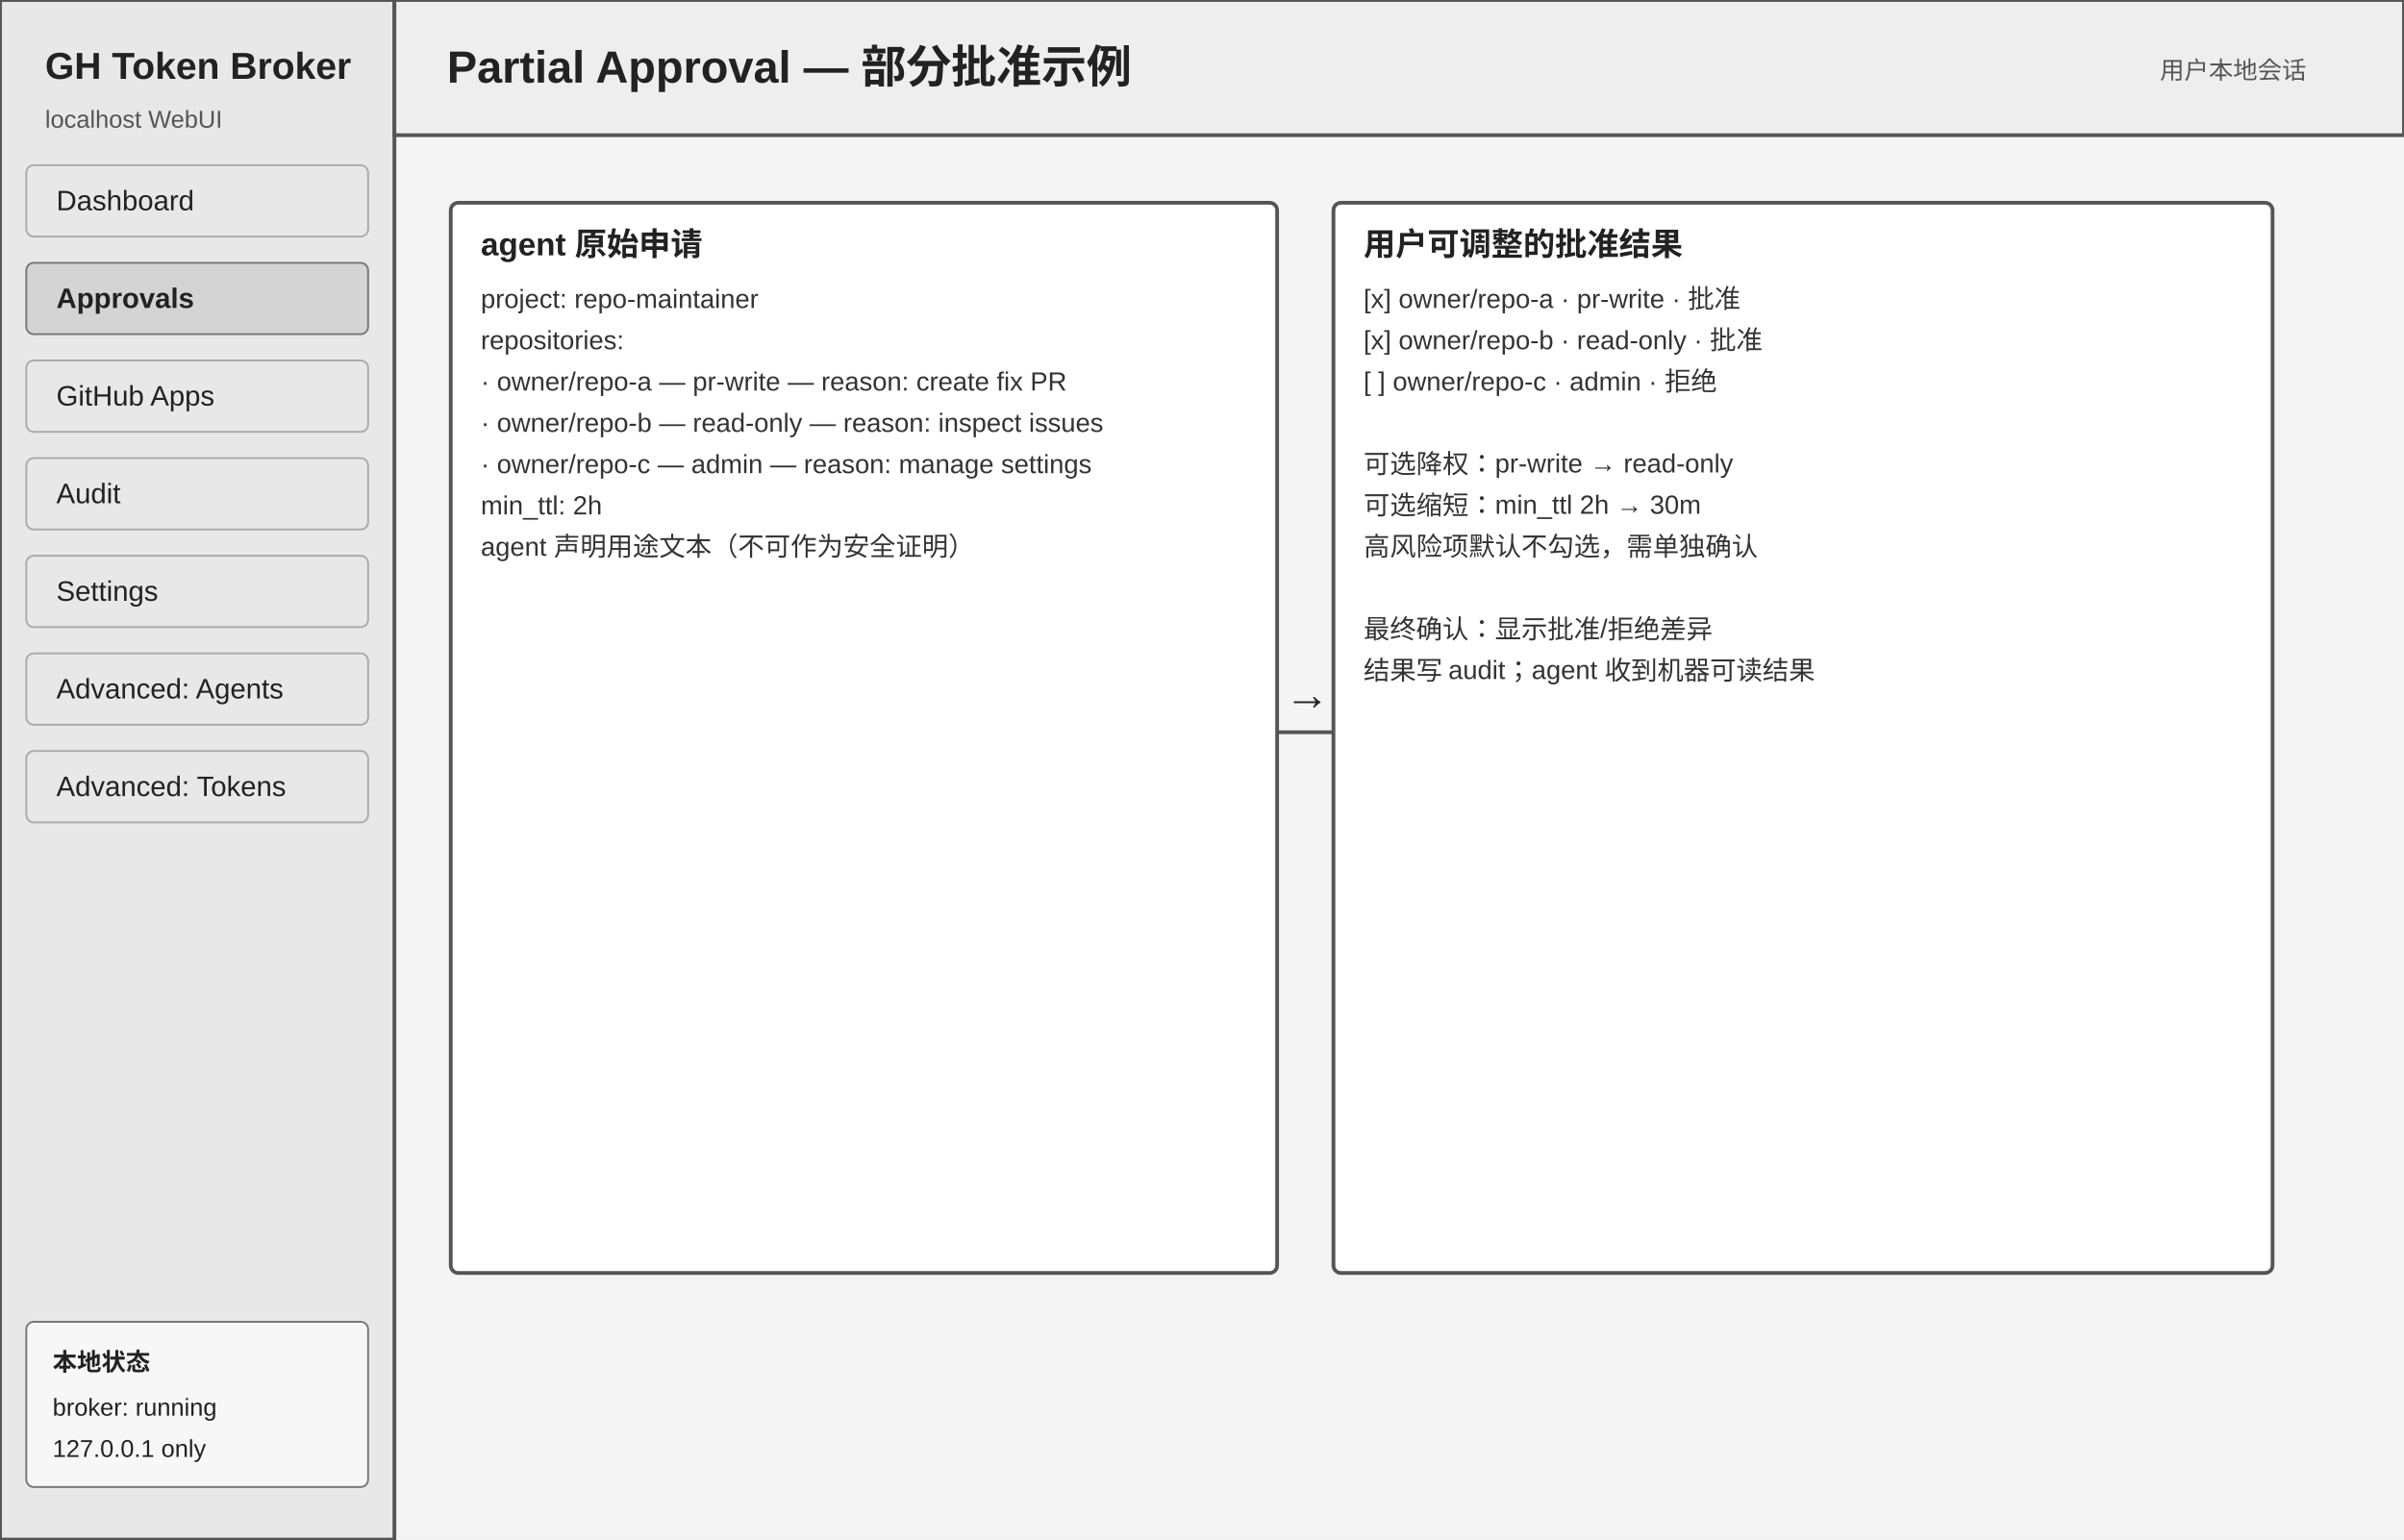
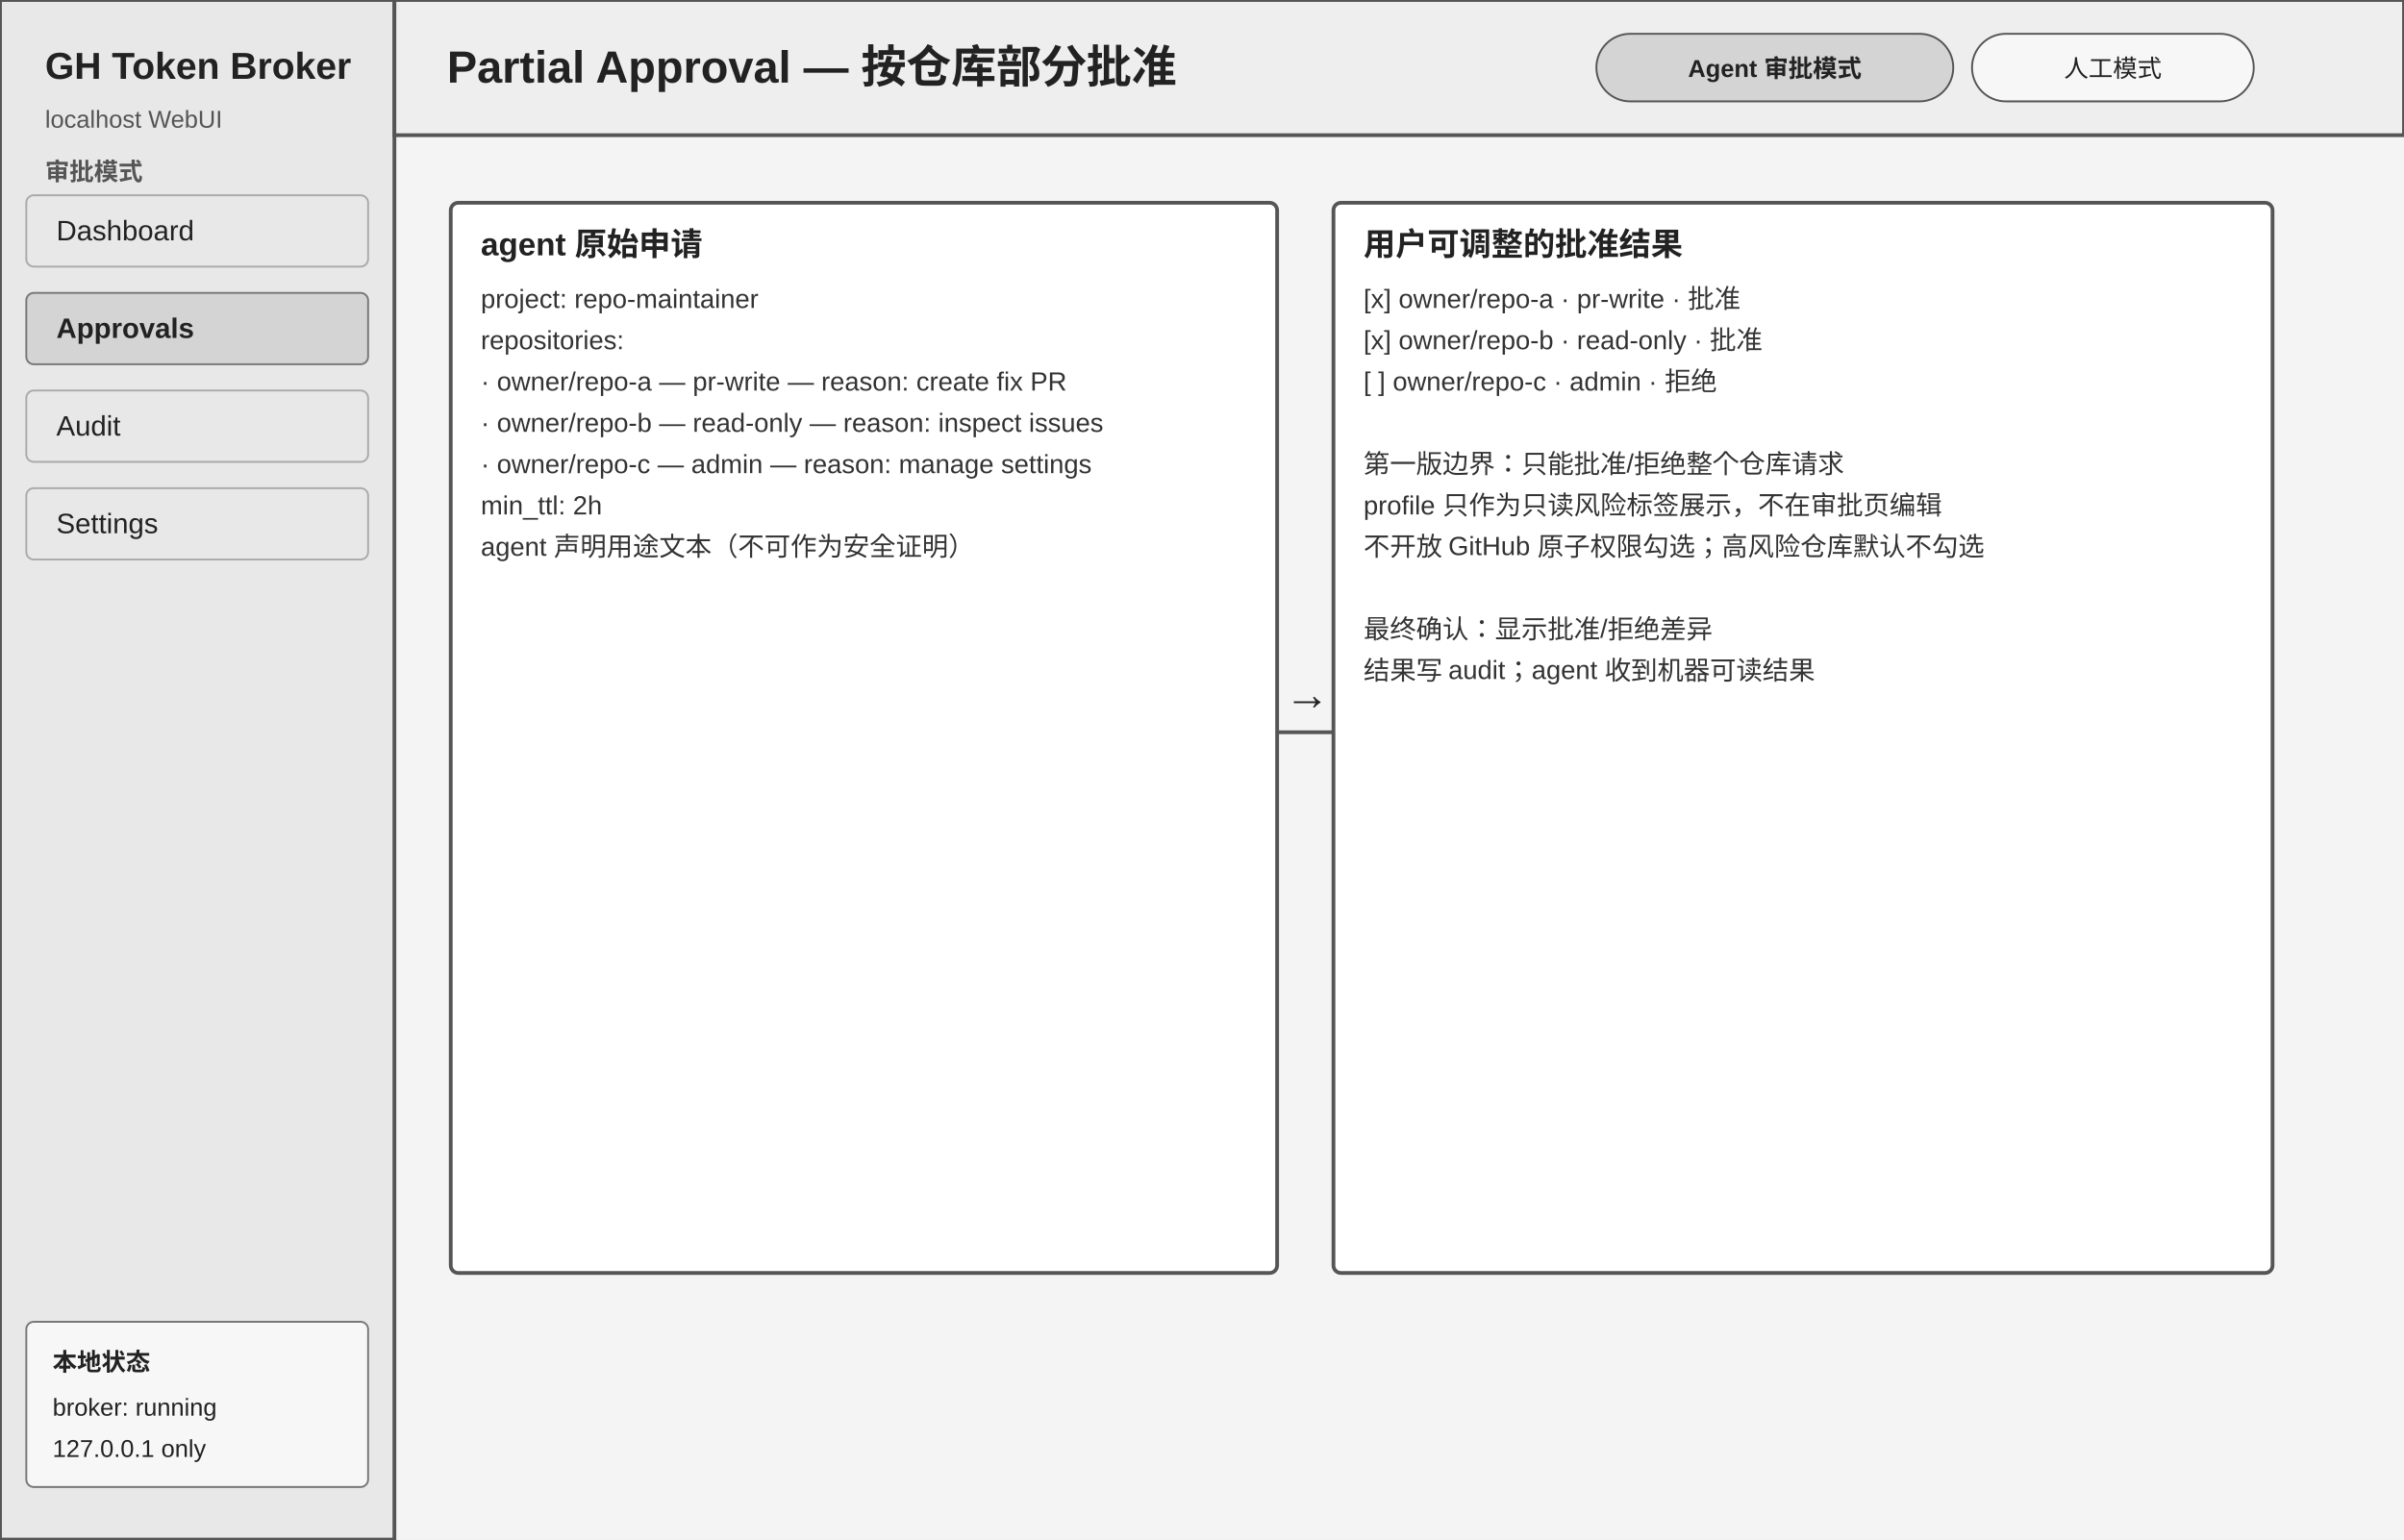
<svg xmlns="http://www.w3.org/2000/svg" width="1280" height="820" viewBox="0 0 1280 820">
  <rect width="100%" height="100%" fill="#f4f4f4" />
  <rect x="0" y="0" width="210" height="820" rx="0" fill="#e8e8e8" stroke="#555" stroke-width="2" />
  <text x="24" y="42" font-family="Microsoft YaHei, Segoe UI, Arial, sans-serif" font-size="20" font-weight="700" fill="#222" text-anchor="start">GH Token Broker</text>
  <text x="24" y="68" font-family="Microsoft YaHei, Segoe UI, Arial, sans-serif" font-size="13" font-weight="400" fill="#555" text-anchor="start">localhost WebUI</text>
-   <rect x="14" y="88" width="182" height="38" rx="4" fill="#e8e8e8" stroke="#aaa" stroke-width="1" />
-   <text x="30" y="112" font-family="Microsoft YaHei, Segoe UI, Arial, sans-serif" font-size="15" font-weight="400" fill="#222" text-anchor="start">Dashboard</text>
-   <rect x="14" y="140" width="182" height="38" rx="4" fill="#d4d4d4" stroke="#777" stroke-width="1" />
-   <text x="30" y="164" font-family="Microsoft YaHei, Segoe UI, Arial, sans-serif" font-size="15" font-weight="700" fill="#222" text-anchor="start">Approvals</text>
-   <rect x="14" y="192" width="182" height="38" rx="4" fill="#e8e8e8" stroke="#aaa" stroke-width="1" />
-   <text x="30" y="216" font-family="Microsoft YaHei, Segoe UI, Arial, sans-serif" font-size="15" font-weight="400" fill="#222" text-anchor="start">GitHub Apps</text>
-   <rect x="14" y="244" width="182" height="38" rx="4" fill="#e8e8e8" stroke="#aaa" stroke-width="1" />
-   <text x="30" y="268" font-family="Microsoft YaHei, Segoe UI, Arial, sans-serif" font-size="15" font-weight="400" fill="#222" text-anchor="start">Audit</text>
-   <rect x="14" y="296" width="182" height="38" rx="4" fill="#e8e8e8" stroke="#aaa" stroke-width="1" />
-   <text x="30" y="320" font-family="Microsoft YaHei, Segoe UI, Arial, sans-serif" font-size="15" font-weight="400" fill="#222" text-anchor="start">Settings</text>
-   <rect x="14" y="348" width="182" height="38" rx="4" fill="#e8e8e8" stroke="#aaa" stroke-width="1" />
-   <text x="30" y="372" font-family="Microsoft YaHei, Segoe UI, Arial, sans-serif" font-size="15" font-weight="400" fill="#222" text-anchor="start">Advanced: Agents</text>
-   <rect x="14" y="400" width="182" height="38" rx="4" fill="#e8e8e8" stroke="#aaa" stroke-width="1" />
-   <text x="30" y="424" font-family="Microsoft YaHei, Segoe UI, Arial, sans-serif" font-size="15" font-weight="400" fill="#222" text-anchor="start">Advanced: Tokens</text>
+   <text x="24" y="96" font-family="Microsoft YaHei, Segoe UI, Arial, sans-serif" font-size="13" font-weight="700" fill="#555" text-anchor="start">审批模式</text>
+   <rect x="14" y="104" width="182" height="38" rx="4" fill="#e8e8e8" stroke="#aaa" stroke-width="1" />
+   <text x="30" y="128" font-family="Microsoft YaHei, Segoe UI, Arial, sans-serif" font-size="15" font-weight="400" fill="#222" text-anchor="start">Dashboard</text>
+   <rect x="14" y="156" width="182" height="38" rx="4" fill="#d4d4d4" stroke="#777" stroke-width="1" />
+   <text x="30" y="180" font-family="Microsoft YaHei, Segoe UI, Arial, sans-serif" font-size="15" font-weight="700" fill="#222" text-anchor="start">Approvals</text>
+   <rect x="14" y="208" width="182" height="38" rx="4" fill="#e8e8e8" stroke="#aaa" stroke-width="1" />
+   <text x="30" y="232" font-family="Microsoft YaHei, Segoe UI, Arial, sans-serif" font-size="15" font-weight="400" fill="#222" text-anchor="start">Audit</text>
+   <rect x="14" y="260" width="182" height="38" rx="4" fill="#e8e8e8" stroke="#aaa" stroke-width="1" />
+   <text x="30" y="284" font-family="Microsoft YaHei, Segoe UI, Arial, sans-serif" font-size="15" font-weight="400" fill="#222" text-anchor="start">Settings</text>
  <rect x="14" y="704" width="182" height="88" rx="4" fill="#f7f7f7" stroke="#777" stroke-width="1" />
  <text x="28" y="730" font-family="Microsoft YaHei, Segoe UI, Arial, sans-serif" font-size="13" font-weight="700" fill="#222" text-anchor="start">本地状态</text>
  <text x="28" y="754" font-family="Microsoft YaHei, Segoe UI, Arial, sans-serif" font-size="13" font-weight="400" fill="#222" text-anchor="start">broker: running</text>
  <text x="28" y="776" font-family="Microsoft YaHei, Segoe UI, Arial, sans-serif" font-size="13" font-weight="400" fill="#222" text-anchor="start">127.0.0.1 only</text>
  <rect x="210" y="0" width="1070" height="72" rx="0" fill="#eeeeee" stroke="#555" stroke-width="2" />
-   <text x="238" y="44" font-family="Microsoft YaHei, Segoe UI, Arial, sans-serif" font-size="24" font-weight="700" fill="#222" text-anchor="start">Partial Approval — 部分批准示例</text>
-   <text x="1228" y="42" font-family="Microsoft YaHei, Segoe UI, Arial, sans-serif" font-size="13" font-weight="400" fill="#555" text-anchor="end">用户本地会话</text>
+   <text x="238" y="44" font-family="Microsoft YaHei, Segoe UI, Arial, sans-serif" font-size="24" font-weight="700" fill="#222" text-anchor="start">Partial Approval — 按仓库部分批准</text>
+   <rect x="850" y="18" width="190" height="36" rx="18" fill="#d4d4d4" stroke="#555" stroke-width="1" />
+   <text x="945" y="41" font-family="Microsoft YaHei, Segoe UI, Arial, sans-serif" font-size="13" font-weight="700" fill="#222" text-anchor="middle">Agent 审批模式</text>
+   <rect x="1050" y="18" width="150" height="36" rx="18" fill="#f7f7f7" stroke="#555" stroke-width="1" />
+   <text x="1125" y="41" font-family="Microsoft YaHei, Segoe UI, Arial, sans-serif" font-size="13" font-weight="400" fill="#222" text-anchor="middle">人工模式</text>
  <rect x="240" y="108" width="440" height="570" rx="4" fill="#ffffff" stroke="#555" stroke-width="2" />
  <text x="256" y="136" font-family="Microsoft YaHei, Segoe UI, Arial, sans-serif" font-size="17" font-weight="700" fill="#222" text-anchor="start">agent 原始申请</text>
  <text x="256" y="164" font-family="Microsoft YaHei, Segoe UI, Arial, sans-serif" font-size="14" font-weight="400" fill="#333" text-anchor="start">project: repo-maintainer</text>
  <text x="256" y="186" font-family="Microsoft YaHei, Segoe UI, Arial, sans-serif" font-size="14" font-weight="400" fill="#333" text-anchor="start">repositories:</text>
  <text x="256" y="208" font-family="Microsoft YaHei, Segoe UI, Arial, sans-serif" font-size="14" font-weight="400" fill="#333" text-anchor="start">· owner/repo-a — pr-write — reason: create fix PR</text>
  <text x="256" y="230" font-family="Microsoft YaHei, Segoe UI, Arial, sans-serif" font-size="14" font-weight="400" fill="#333" text-anchor="start">· owner/repo-b — read-only — reason: inspect issues</text>
  <text x="256" y="252" font-family="Microsoft YaHei, Segoe UI, Arial, sans-serif" font-size="14" font-weight="400" fill="#333" text-anchor="start">· owner/repo-c — admin — reason: manage settings</text>
  <text x="256" y="274" font-family="Microsoft YaHei, Segoe UI, Arial, sans-serif" font-size="14" font-weight="400" fill="#333" text-anchor="start">min_ttl: 2h</text>
  <text x="256" y="296" font-family="Microsoft YaHei, Segoe UI, Arial, sans-serif" font-size="14" font-weight="400" fill="#333" text-anchor="start">agent 声明用途文本（不可作为安全证明）</text>
  <rect x="710" y="108" width="500" height="570" rx="4" fill="#ffffff" stroke="#555" stroke-width="2" />
  <text x="726" y="136" font-family="Microsoft YaHei, Segoe UI, Arial, sans-serif" font-size="17" font-weight="700" fill="#222" text-anchor="start">用户可调整的批准结果</text>
  <text x="726" y="164" font-family="Microsoft YaHei, Segoe UI, Arial, sans-serif" font-size="14" font-weight="400" fill="#333" text-anchor="start">[x] owner/repo-a · pr-write · 批准</text>
  <text x="726" y="186" font-family="Microsoft YaHei, Segoe UI, Arial, sans-serif" font-size="14" font-weight="400" fill="#333" text-anchor="start">[x] owner/repo-b · read-only · 批准</text>
  <text x="726" y="208" font-family="Microsoft YaHei, Segoe UI, Arial, sans-serif" font-size="14" font-weight="400" fill="#333" text-anchor="start">[ ] owner/repo-c · admin · 拒绝</text>
  <text x="726" y="230" font-family="Microsoft YaHei, Segoe UI, Arial, sans-serif" font-size="14" font-weight="400" fill="#333" text-anchor="start" />
-   <text x="726" y="252" font-family="Microsoft YaHei, Segoe UI, Arial, sans-serif" font-size="14" font-weight="400" fill="#333" text-anchor="start">可选降权：pr-write → read-only</text>
-   <text x="726" y="274" font-family="Microsoft YaHei, Segoe UI, Arial, sans-serif" font-size="14" font-weight="400" fill="#333" text-anchor="start">可选缩短：min_ttl 2h → 30m</text>
-   <text x="726" y="296" font-family="Microsoft YaHei, Segoe UI, Arial, sans-serif" font-size="14" font-weight="400" fill="#333" text-anchor="start">高风险项默认不勾选，需单独确认</text>
+   <text x="726" y="252" font-family="Microsoft YaHei, Segoe UI, Arial, sans-serif" font-size="14" font-weight="400" fill="#333" text-anchor="start">第一版边界：只能批准/拒绝整个仓库请求</text>
+   <text x="726" y="274" font-family="Microsoft YaHei, Segoe UI, Arial, sans-serif" font-size="14" font-weight="400" fill="#333" text-anchor="start">profile 只作为只读风险标签展示，不在审批页编辑</text>
+   <text x="726" y="296" font-family="Microsoft YaHei, Segoe UI, Arial, sans-serif" font-size="14" font-weight="400" fill="#333" text-anchor="start">不开放 GitHub 原子权限勾选；高风险仓库默认不勾选</text>
  <text x="726" y="318" font-family="Microsoft YaHei, Segoe UI, Arial, sans-serif" font-size="14" font-weight="400" fill="#333" text-anchor="start" />
  <text x="726" y="340" font-family="Microsoft YaHei, Segoe UI, Arial, sans-serif" font-size="14" font-weight="400" fill="#333" text-anchor="start">最终确认：显示批准/拒绝差异</text>
  <text x="726" y="362" font-family="Microsoft YaHei, Segoe UI, Arial, sans-serif" font-size="14" font-weight="400" fill="#333" text-anchor="start">结果写 audit；agent 收到机器可读结果</text>
  <line x1="680" y1="390" x2="710" y2="390" stroke="#555" stroke-width="2" />
  <text x="684" y="378" font-family="Microsoft YaHei, Segoe UI, Arial, sans-serif" font-size="24" font-weight="700" fill="#222" text-anchor="start">→</text>
</svg>
